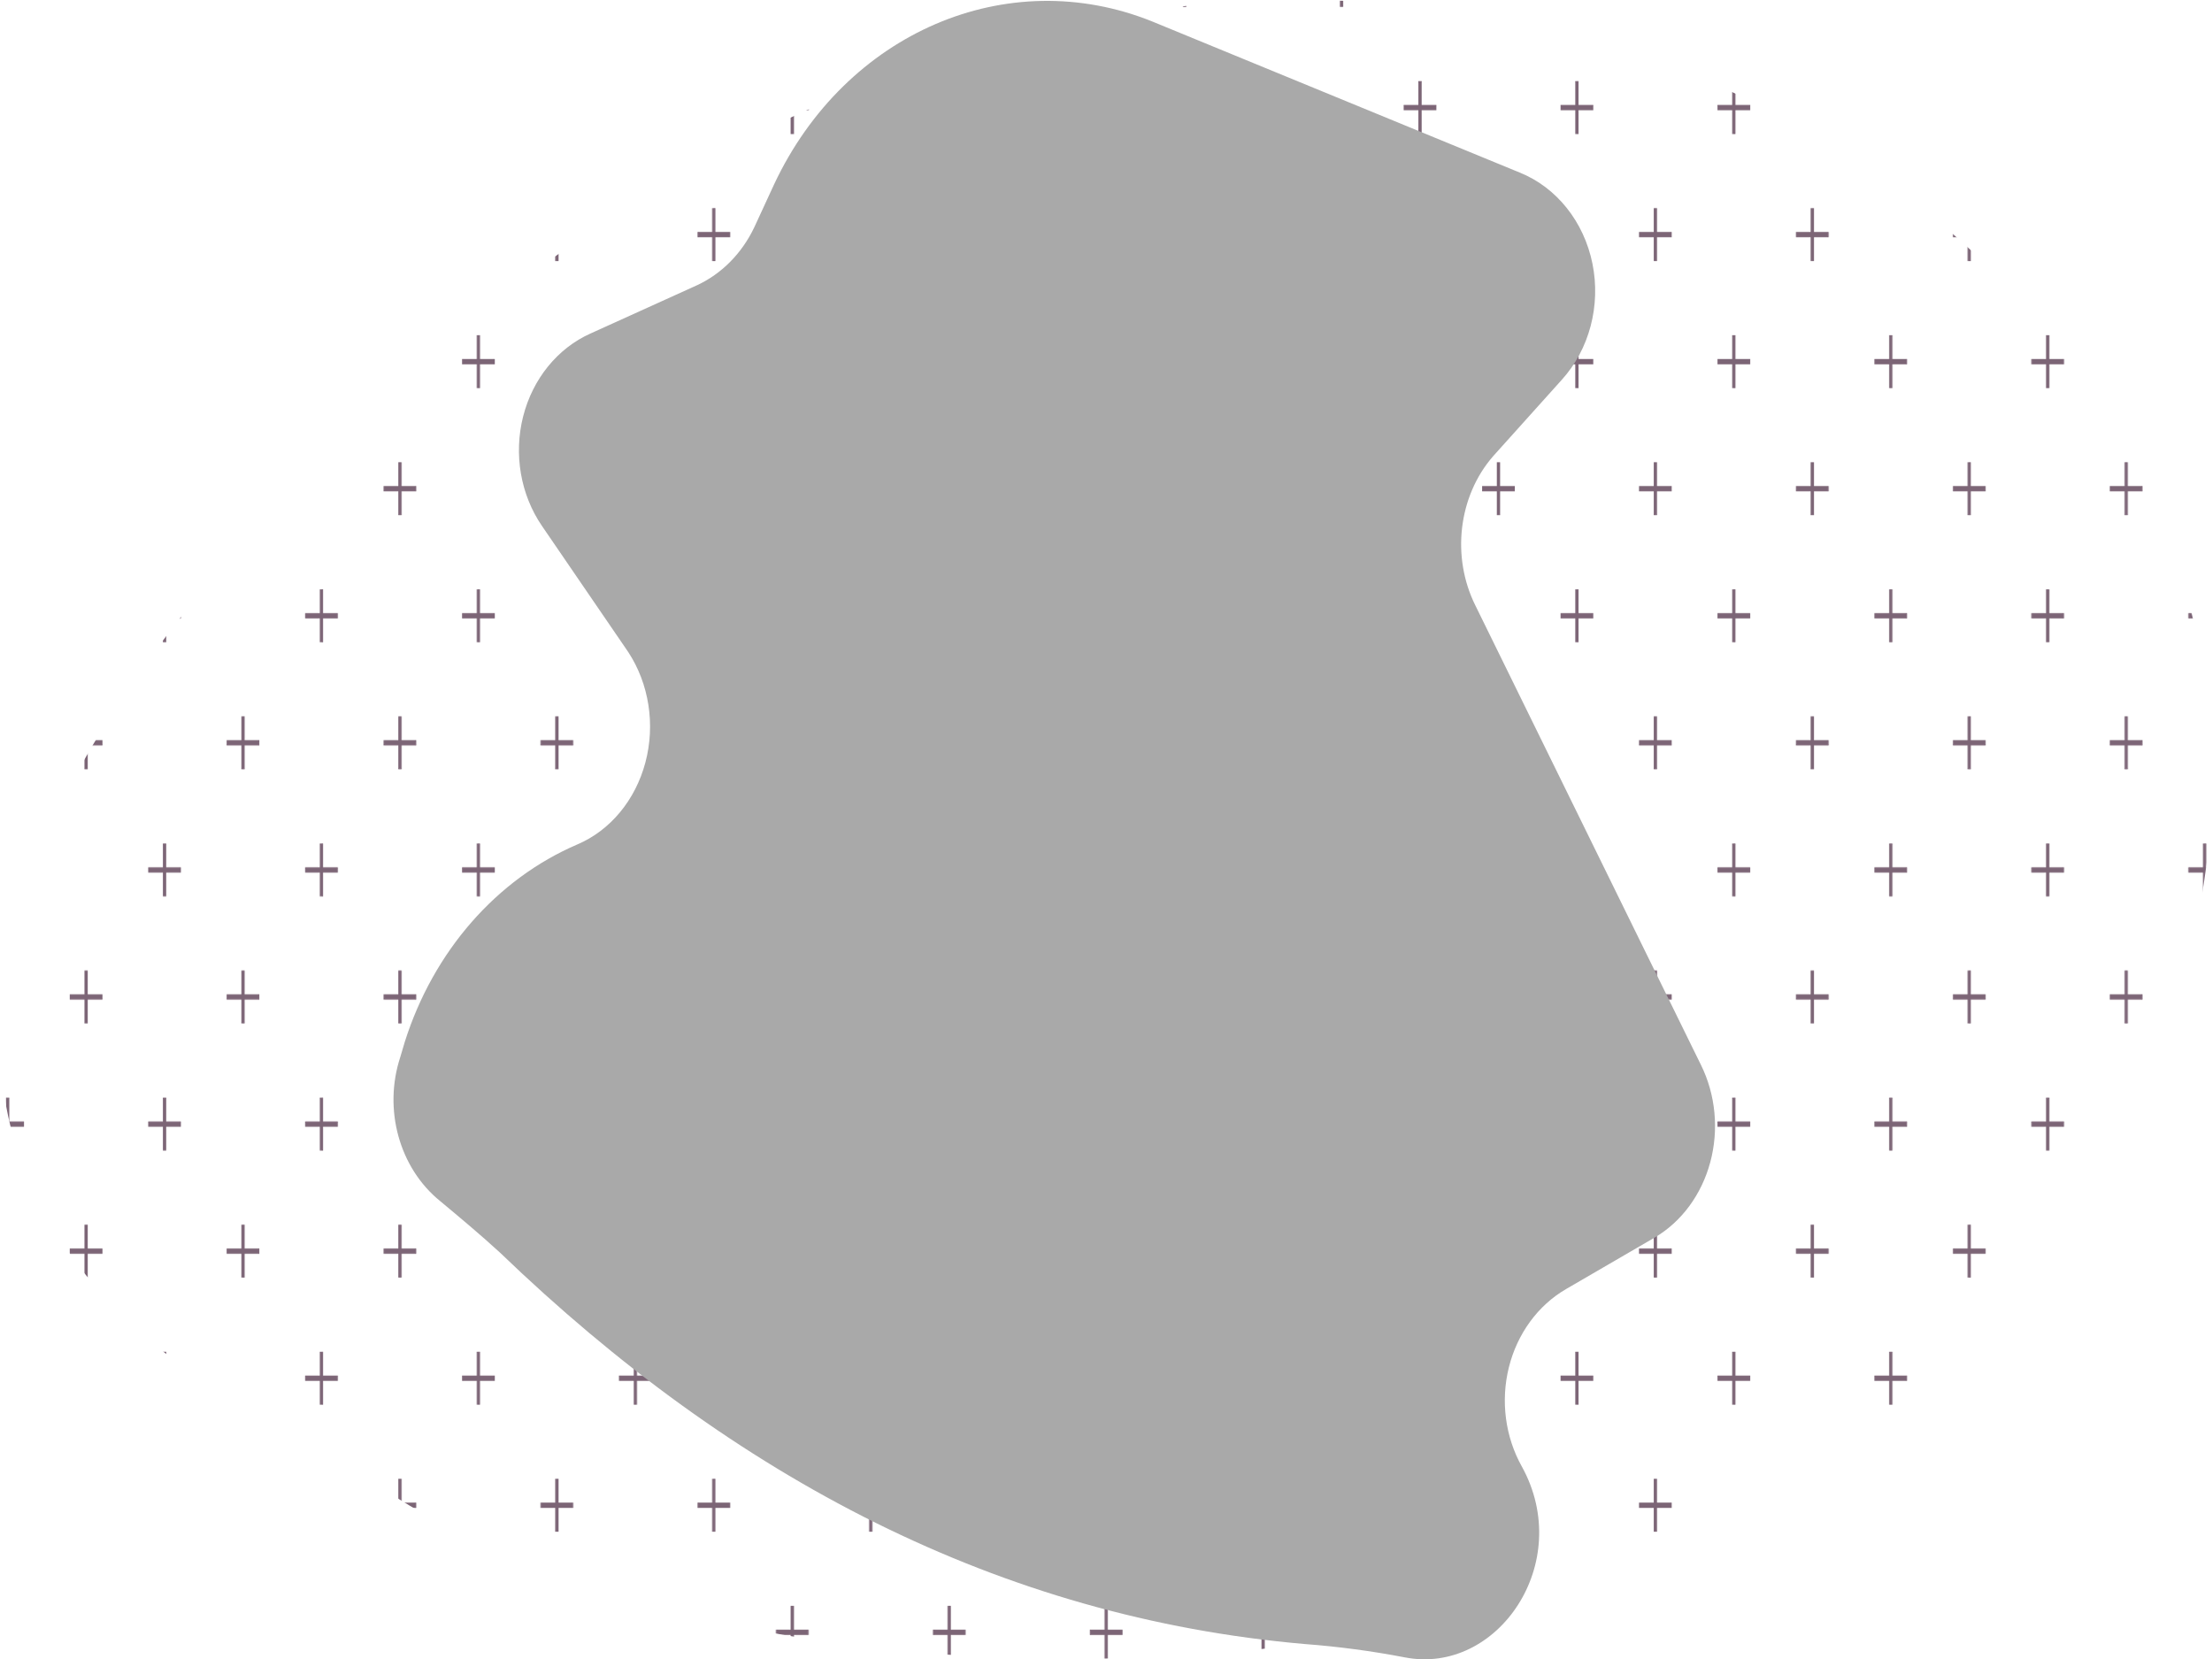
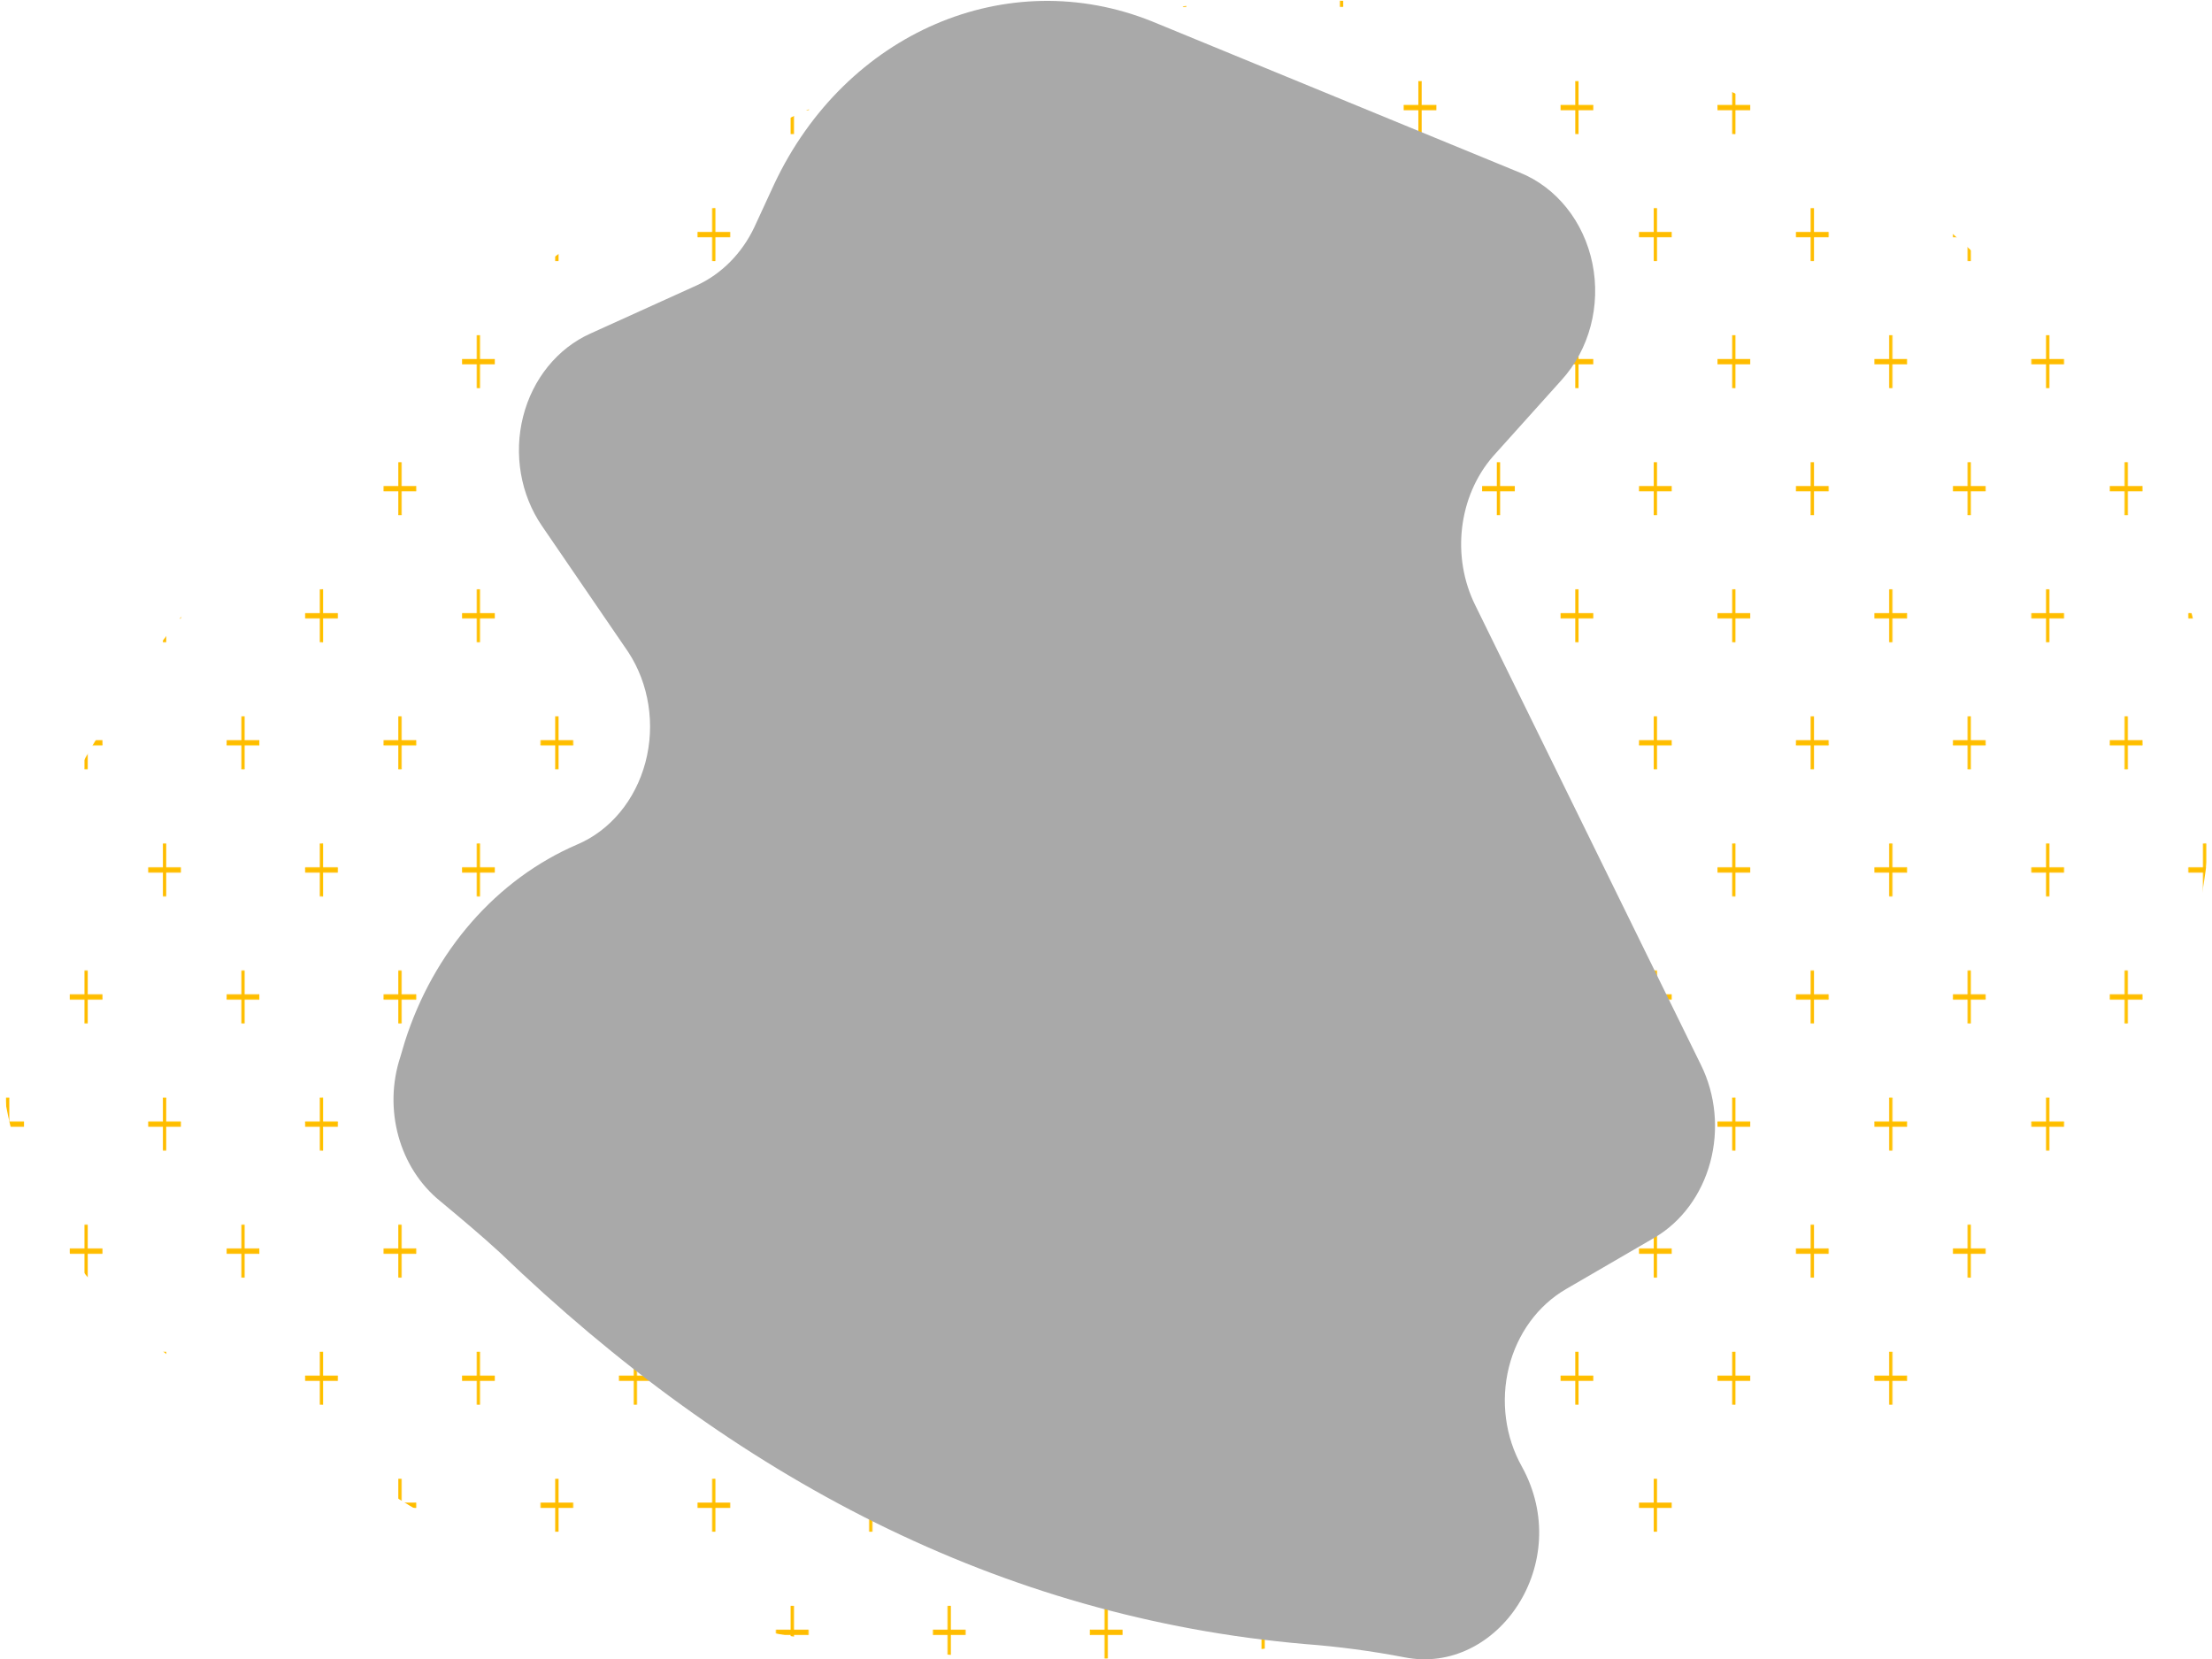
<svg xmlns="http://www.w3.org/2000/svg" xmlns:xlink="http://www.w3.org/1999/xlink" width="800" height="600">
  <defs>
-     <pattern id="Crosses_5" data-name="Crosses 5" stroke="#7C6576" width="57.6" height="57.6" patternTransform="translate(0 691.2)" patternUnits="userSpaceOnUse" viewBox="0 0 57.6 57.6">
+     <pattern id="Crosses_5" data-name="Crosses 5" stroke="#ffbc00" width="57.6" height="57.6" patternTransform="translate(0 691.2)" patternUnits="userSpaceOnUse" viewBox="0 0 57.6 57.6">
      <line x1="52.5" y1="3.6" x2="55.5" y2="3.6" fill="none" stroke-width="0.3" />
      <line x1="38.1" y1="3.6" x2="41.1" y2="3.6" fill="none" stroke-width="0.3" />
      <line x1="23.7" y1="3.6" x2="26.7" y2="3.6" fill="none" stroke-width="0.3" />
      <line x1="9.3" y1="3.6" x2="12.3" y2="3.6" fill="none" stroke-width="0.3" />
      <line x1="45.3" y1="10.8" x2="48.3" y2="10.8" fill="none" stroke-width="0.3" />
      <line x1="30.9" y1="10.8" x2="33.9" y2="10.8" fill="none" stroke-width="0.3" />
      <line x1="16.5" y1="10.8" x2="19.5" y2="10.8" fill="none" stroke-width="0.3" />
      <line x1="2.1" y1="10.8" x2="5.1" y2="10.8" fill="none" stroke-width="0.3" />
      <line x1="52.5" y1="18" x2="55.5" y2="18" fill="none" stroke-width="0.3" />
      <line x1="38.1" y1="18" x2="41.1" y2="18" fill="none" stroke-width="0.3" />
      <line x1="23.7" y1="18" x2="26.7" y2="18" fill="none" stroke-width="0.3" />
      <line x1="9.3" y1="18" x2="12.3" y2="18" fill="none" stroke-width="0.3" />
      <line x1="45.3" y1="25.2" x2="48.3" y2="25.2" fill="none" stroke-width="0.3" />
      <line x1="30.9" y1="25.2" x2="33.9" y2="25.2" fill="none" stroke-width="0.3" />
      <line x1="16.5" y1="25.2" x2="19.5" y2="25.2" fill="none" stroke-width="0.3" />
      <line x1="2.1" y1="25.2" x2="5.1" y2="25.2" fill="none" stroke-width="0.3" />
      <line x1="52.5" y1="32.4" x2="55.5" y2="32.4" fill="none" stroke-width="0.3" />
      <line x1="38.1" y1="32.4" x2="41.1" y2="32.4" fill="none" stroke-width="0.3" />
      <line x1="23.7" y1="32.4" x2="26.7" y2="32.4" fill="none" stroke-width="0.3" />
      <line x1="9.3" y1="32.4" x2="12.3" y2="32.4" fill="none" stroke-width="0.3" />
      <line x1="45.3" y1="39.6" x2="48.3" y2="39.6" fill="none" stroke-width="0.3" />
      <line x1="30.9" y1="39.6" x2="33.9" y2="39.6" fill="none" stroke-width="0.3" />
      <line x1="16.5" y1="39.6" x2="19.5" y2="39.6" fill="none" stroke-width="0.3" />
      <line x1="2.1" y1="39.6" x2="5.1" y2="39.6" fill="none" stroke-width="0.3" />
      <line x1="52.5" y1="46.8" x2="55.5" y2="46.8" fill="none" stroke-width="0.3" />
      <line x1="38.1" y1="46.8" x2="41.1" y2="46.8" fill="none" stroke-width="0.3" />
      <line x1="23.7" y1="46.8" x2="26.7" y2="46.8" fill="none" stroke-width="0.3" />
      <line x1="9.3" y1="46.8" x2="12.3" y2="46.8" fill="none" stroke-width="0.3" />
      <line x1="45.3" y1="54" x2="48.3" y2="54" fill="none" stroke-width="0.3" />
      <line x1="30.9" y1="54" x2="33.9" y2="54" fill="none" stroke-width="0.3" />
      <line x1="16.5" y1="54" x2="19.5" y2="54" fill="none" stroke-width="0.3" />
      <line x1="2.1" y1="54" x2="5.1" y2="54" fill="none" stroke-width="0.3" />
      <line x1="54" y1="2.1" x2="54" y2="5.1" fill="none" stroke-width="0.3" />
      <line x1="39.6" y1="2.1" x2="39.6" y2="5.1" fill="none" stroke-width="0.3" />
      <line x1="25.2" y1="2.1" x2="25.2" y2="5.1" fill="none" stroke-width="0.3" />
      <line x1="10.8" y1="2.1" x2="10.8" y2="5.1" fill="none" stroke-width="0.3" />
      <line x1="46.8" y1="9.3" x2="46.8" y2="12.3" fill="none" stroke-width="0.3" />
      <line x1="32.4" y1="9.3" x2="32.4" y2="12.3" fill="none" stroke-width="0.3" />
      <line x1="18" y1="9.3" x2="18" y2="12.3" fill="none" stroke-width="0.3" />
      <line x1="3.6" y1="9.3" x2="3.6" y2="12.3" fill="none" stroke-width="0.3" />
      <line x1="54" y1="16.5" x2="54" y2="19.5" fill="none" stroke-width="0.3" />
      <line x1="39.6" y1="16.5" x2="39.6" y2="19.5" fill="none" stroke-width="0.3" />
      <line x1="25.2" y1="16.5" x2="25.2" y2="19.5" fill="none" stroke-width="0.3" />
      <line x1="10.8" y1="16.5" x2="10.8" y2="19.5" fill="none" stroke-width="0.3" />
      <line x1="46.8" y1="23.7" x2="46.8" y2="26.7" fill="none" stroke-width="0.3" />
      <line x1="32.4" y1="23.7" x2="32.4" y2="26.7" fill="none" stroke-width="0.3" />
      <line x1="18" y1="23.7" x2="18" y2="26.7" fill="none" stroke-width="0.3" />
      <line x1="3.6" y1="23.7" x2="3.6" y2="26.7" fill="none" stroke-width="0.3" />
      <line x1="54" y1="30.9" x2="54" y2="33.9" fill="none" stroke-width="0.3" />
      <line x1="39.6" y1="30.9" x2="39.6" y2="33.9" fill="none" stroke-width="0.3" />
      <line x1="25.2" y1="30.9" x2="25.2" y2="33.9" fill="none" stroke-width="0.3" />
      <line x1="10.8" y1="30.9" x2="10.8" y2="33.9" fill="none" stroke-width="0.3" />
      <line x1="46.8" y1="38.1" x2="46.8" y2="41.1" fill="none" stroke-width="0.3" />
      <line x1="32.4" y1="38.1" x2="32.4" y2="41.1" fill="none" stroke-width="0.3" />
      <line x1="18" y1="38.1" x2="18" y2="41.1" fill="none" stroke-width="0.3" />
      <line x1="3.6" y1="38.1" x2="3.6" y2="41.1" fill="none" stroke-width="0.3" />
      <line x1="54" y1="45.3" x2="54" y2="48.3" fill="none" stroke-width="0.3" />
      <line x1="39.6" y1="45.3" x2="39.6" y2="48.3" fill="none" stroke-width="0.3" />
      <line x1="25.2" y1="45.3" x2="25.2" y2="48.3" fill="none" stroke-width="0.3" />
      <line x1="10.8" y1="45.3" x2="10.8" y2="48.3" fill="none" stroke-width="0.3" />
      <line x1="46.8" y1="52.5" x2="46.8" y2="55.5" fill="none" stroke-width="0.3" />
      <line x1="32.4" y1="52.5" x2="32.4" y2="55.5" fill="none" stroke-width="0.3" />
      <line x1="18" y1="52.5" x2="18" y2="55.5" fill="none" stroke-width="0.3" />
      <line x1="3.6" y1="52.5" x2="3.6" y2="55.5" fill="none" stroke-width="0.3" />
    </pattern>
    <clipPath id="clip-path" clipPathUnits="objectBoundingBox">
      <use xlink:href="#filterPath" fill="none" />
    </clipPath>
    <path id="filterPath" d="M0.521,0.013,0.687,0.104a0.052,0.076,0,0,1,0.019,0.125l-0.031,0.046a0.051,0.076,0,0,0-0.008,0.09l0.102,0.277a0.051,0.076,0,0,1-0.021,0.104L0.708,0.777a0.052,0.076,0,0,0-0.02,0.107h0c0.024,0.058-0.011,0.126-0.053,0.115a0.436,0.644,0,0,0-0.045-0.008c-0.138-0.016-0.258-0.1-0.364-0.236-0.009-0.011-0.018-0.021-0.027-0.031a0.052,0.076,0,0,1-0.018-0.087l0.002-0.009a0.134,0.198,0,0,1,0.078-0.119h0a0.051,0.076,0,0,0,0.023-0.116L0.245,0.317a0.052,0.076,0,0,1,0.022-0.116l0.048-0.029a0.052,0.076,0,0,0,0.026-0.035l0.009-0.026A0.139,0.205,0,0,1,0.521,0.013Z">
    </path>
  </defs>
  <svg viewBox="53.298 112.706 202.975 94.004" preserveAspectRatio="none">
    <path class="background" d="M231.6,190.43c78.8,-50.94-47.83-112.69-145.82-53.58-70.92,42.77-4.06,57.14,-1,58.6C119.23,212,200.87,210.29,231.6,190.43Z" fill="url(#Crosses_5)" />
  </svg>
  <svg viewBox="0 0 1 1" id="preview" preserveAspectRatio="none">
    <use xlink:href="#filterPath" fill="darkgrey" />
  </svg>
  <image xlink:href="" clip-path="url(#clip-path)" />
</svg>
